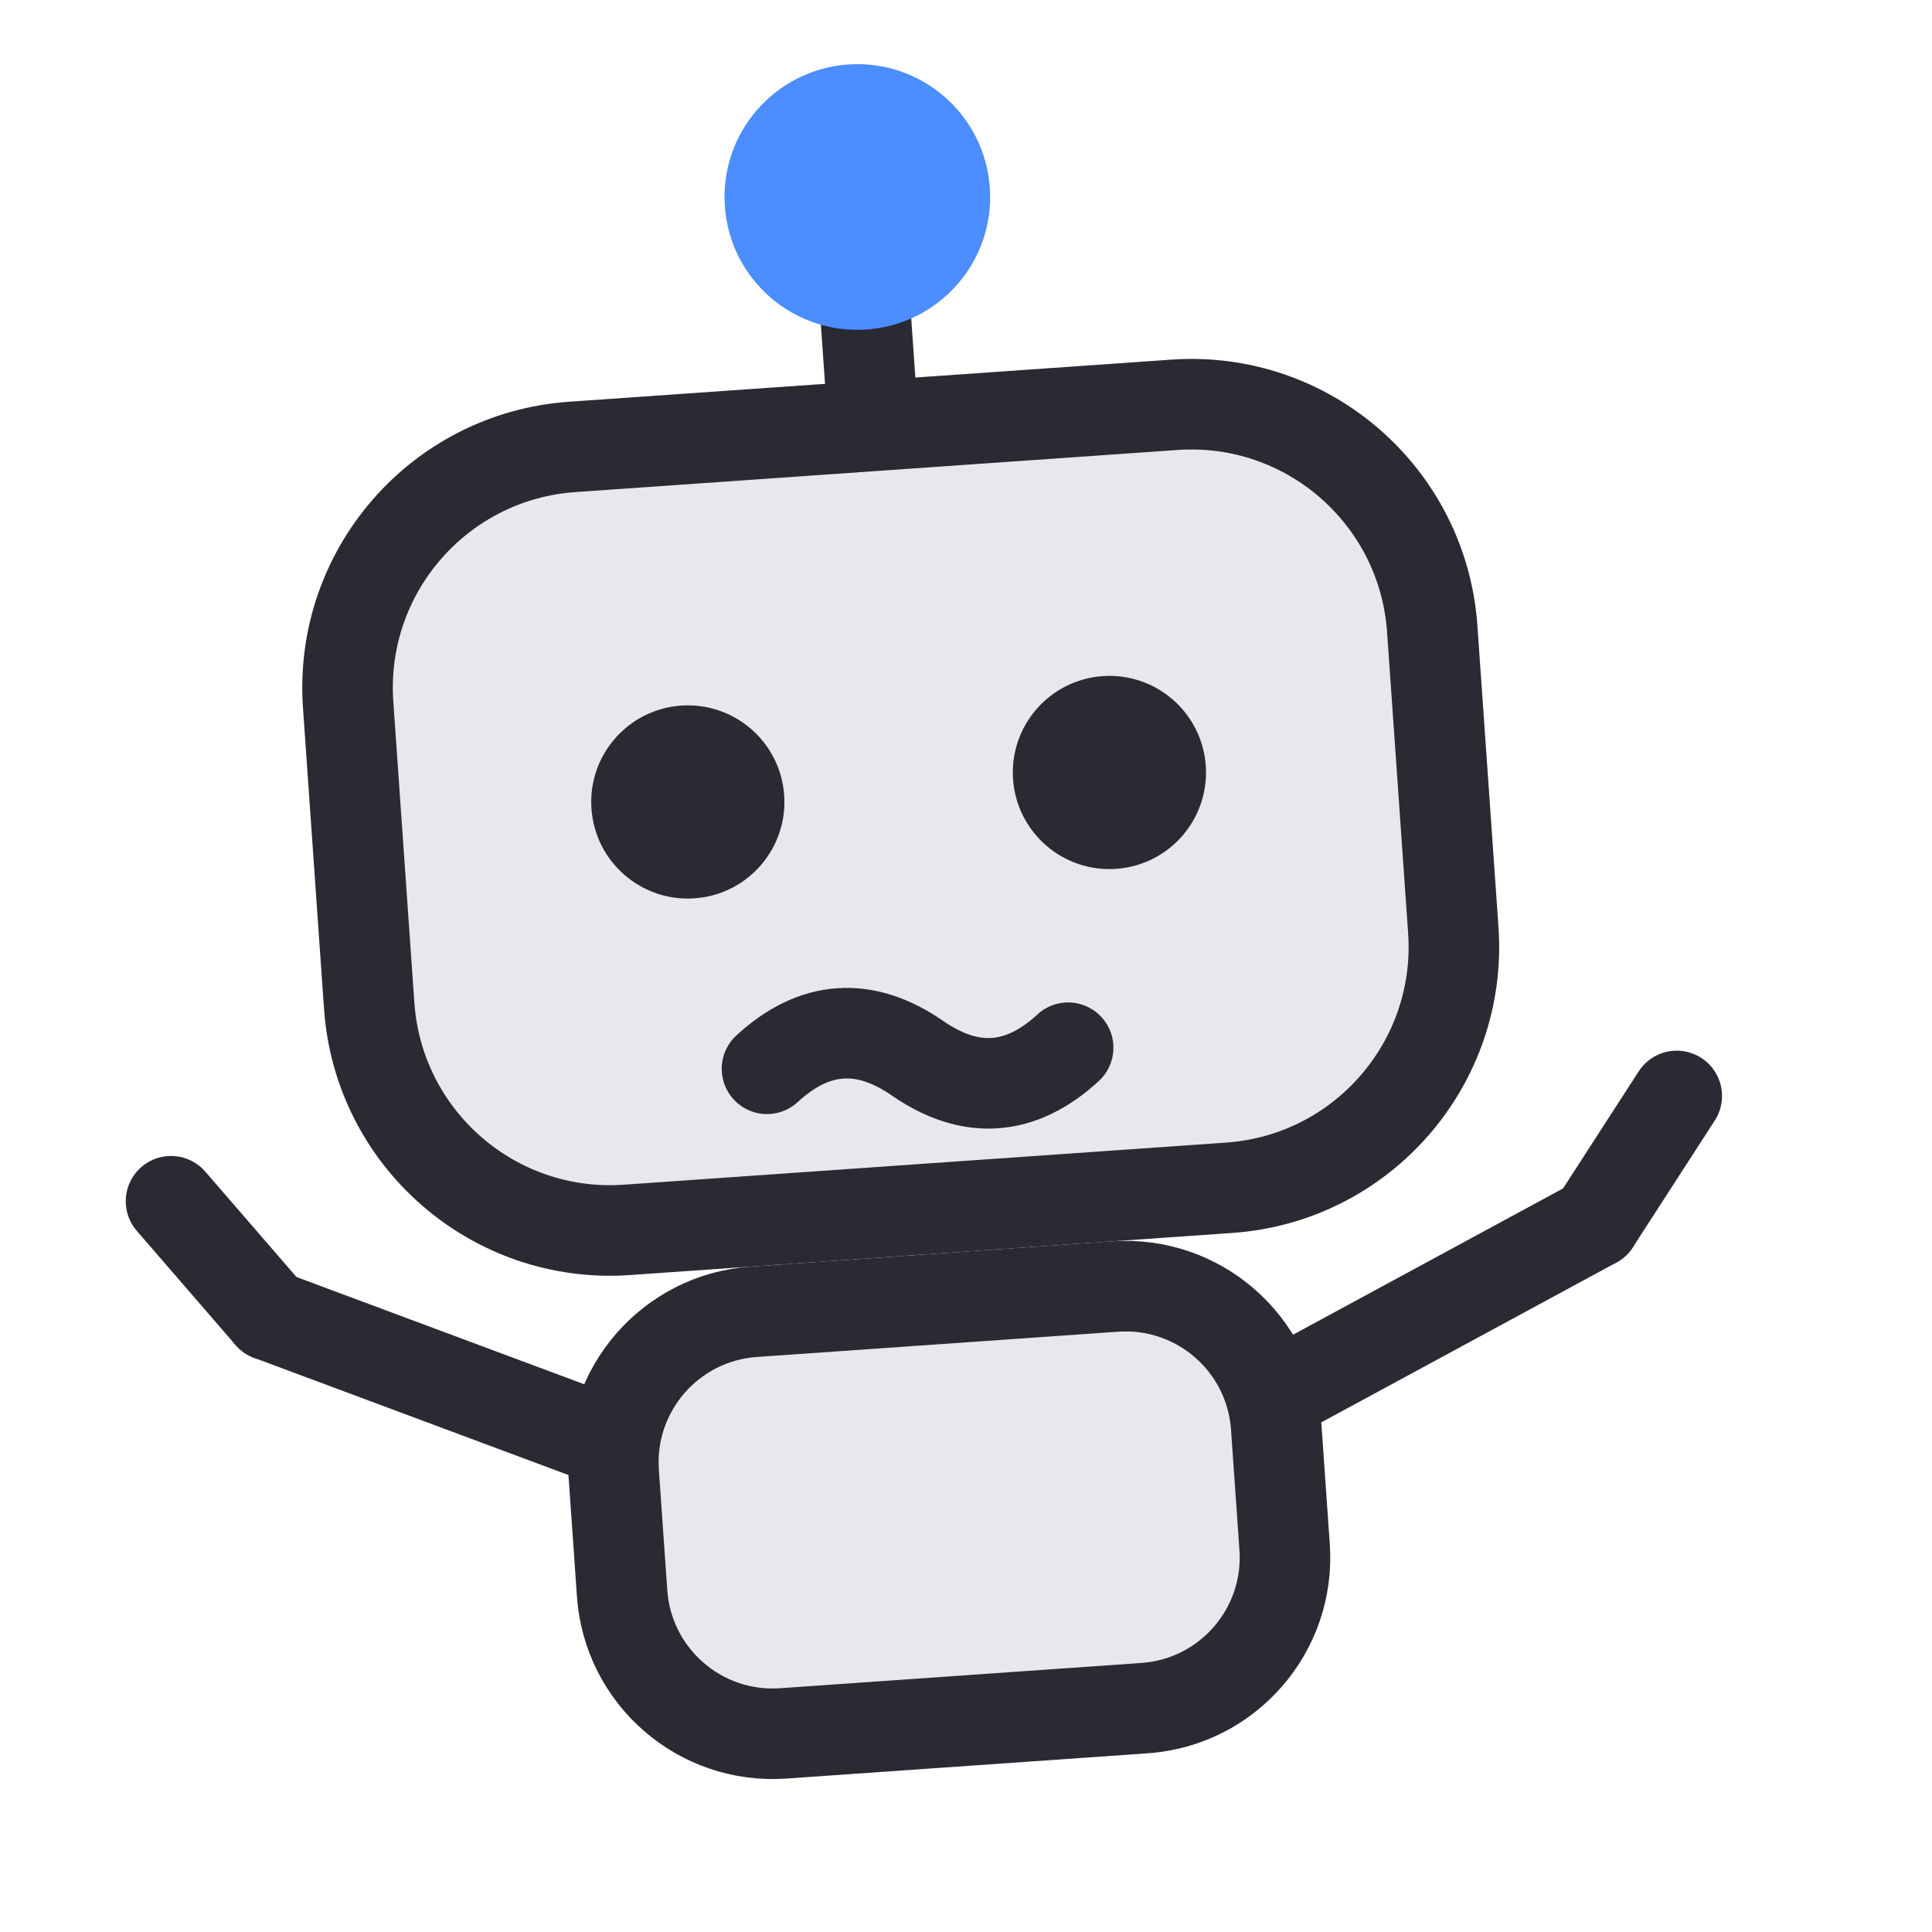
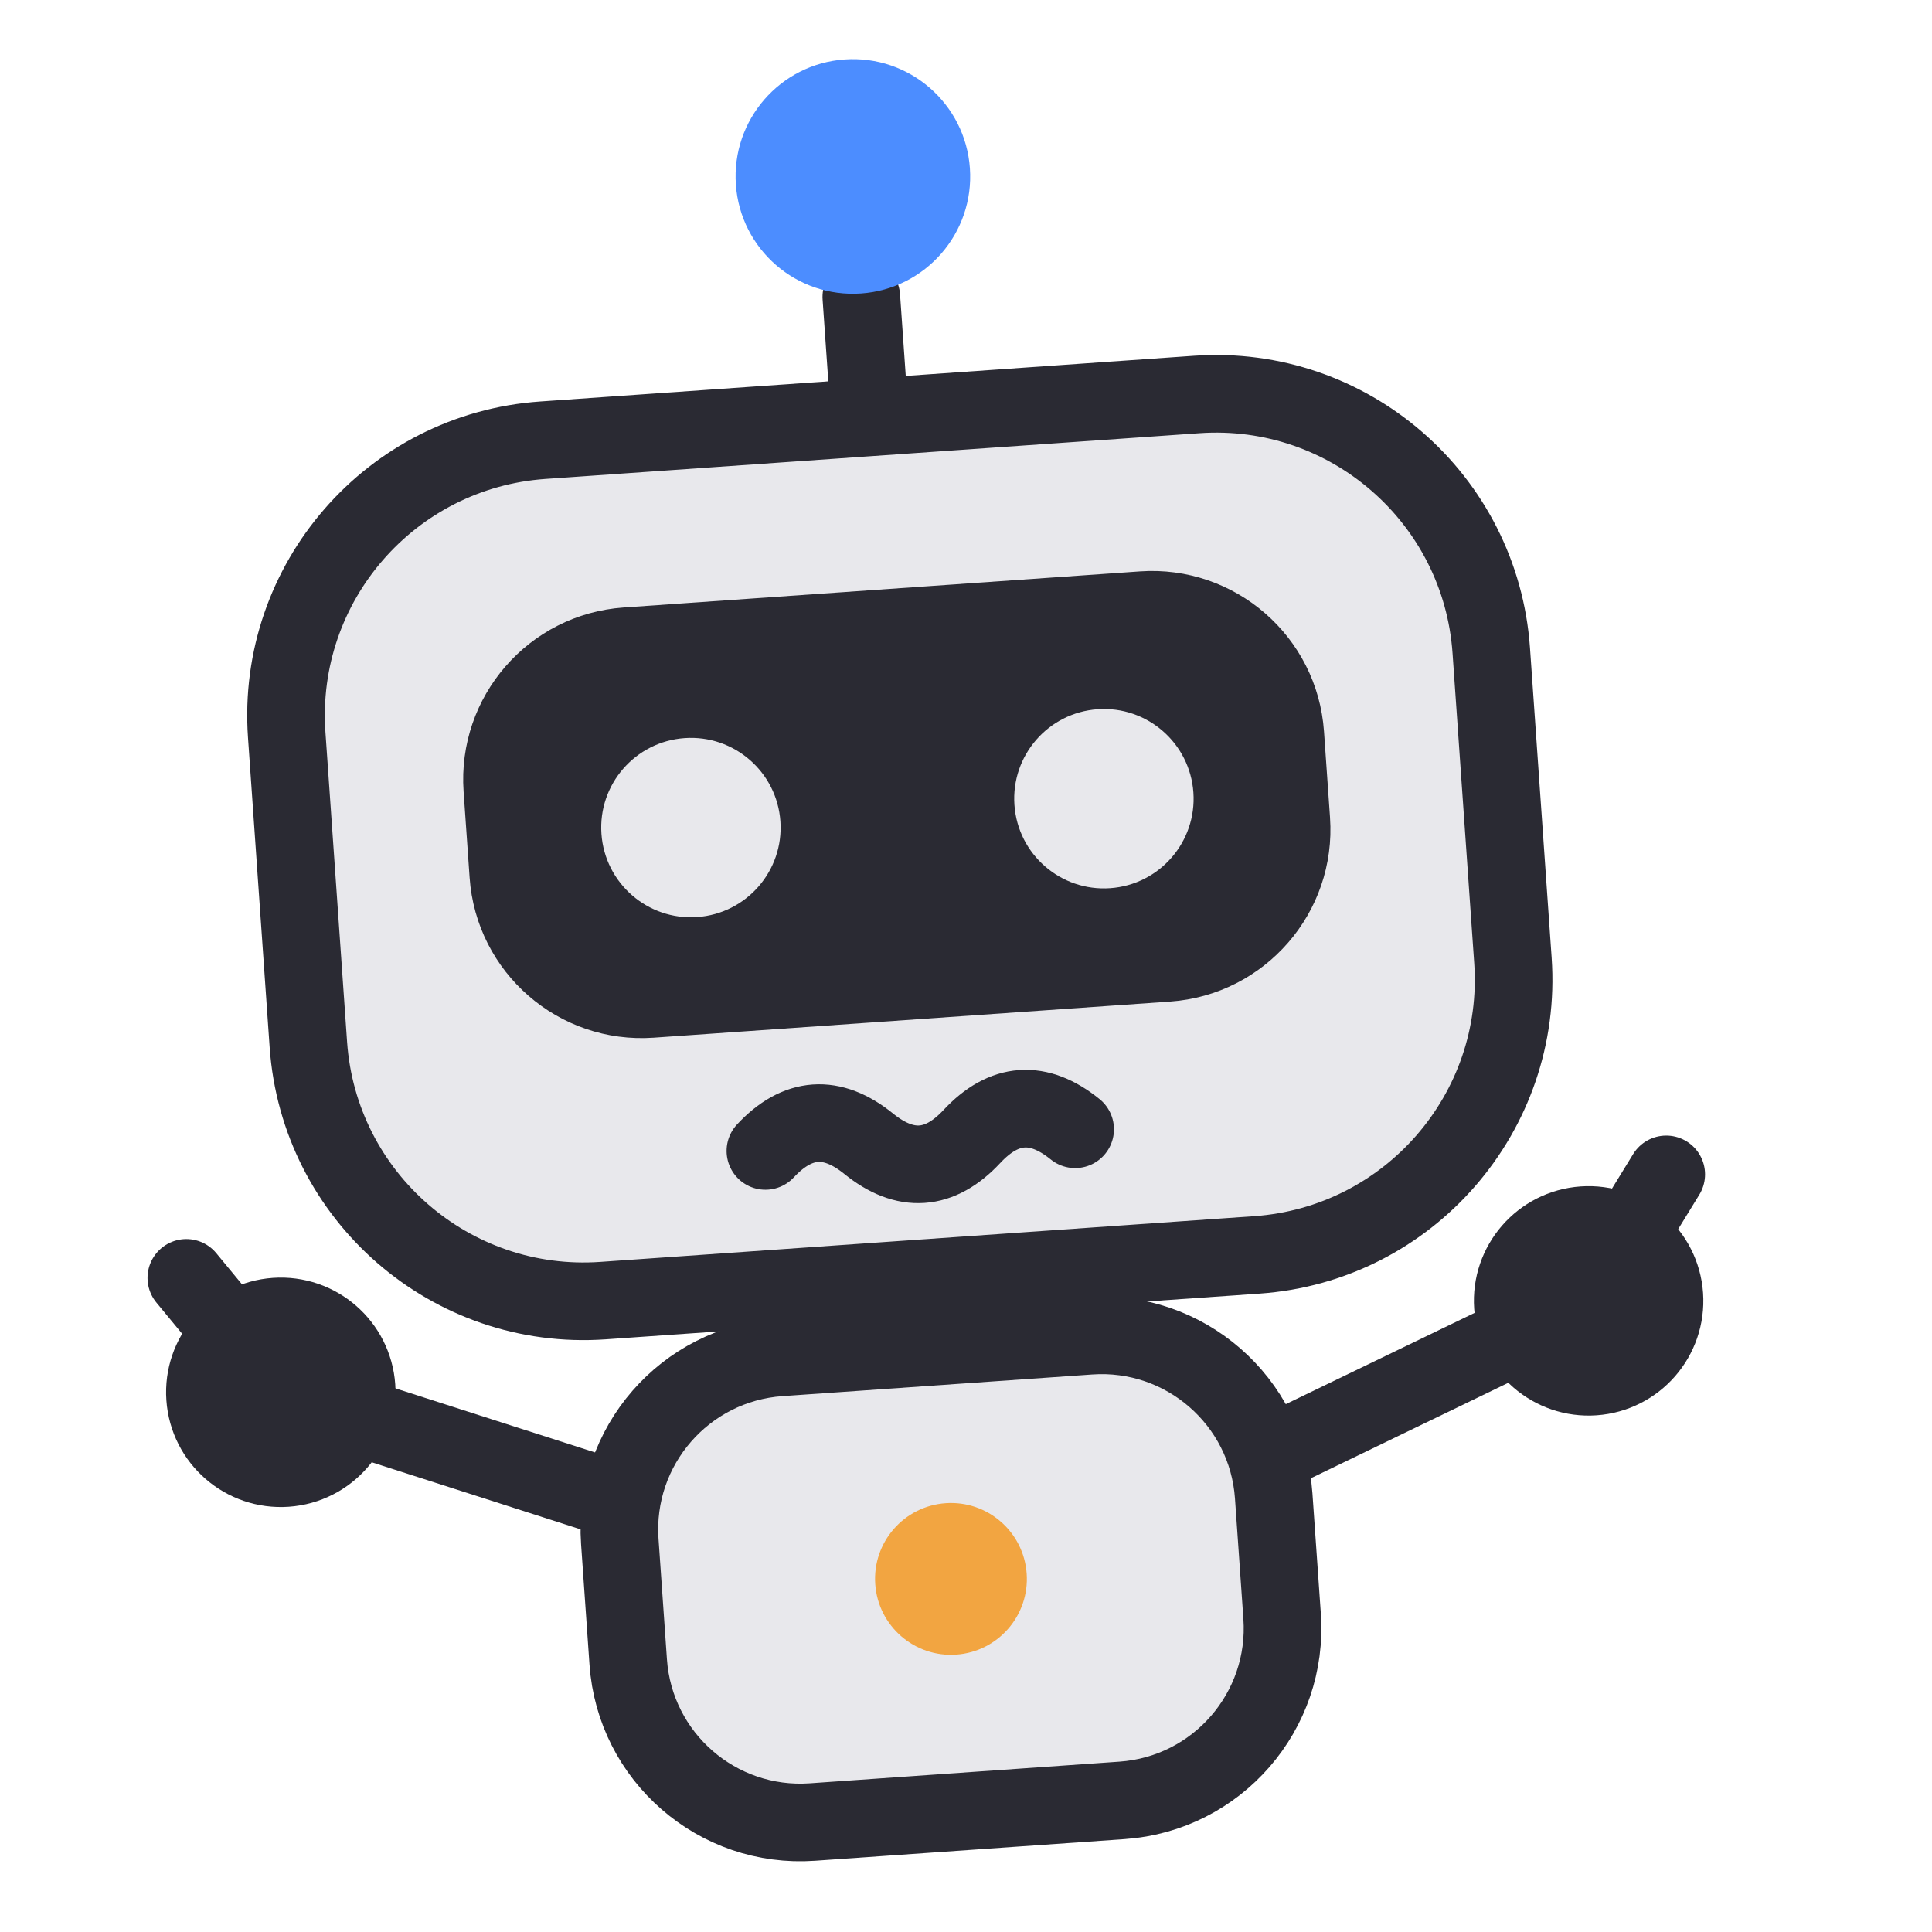
- <svg xmlns="http://www.w3.org/2000/svg" width="32" height="32" viewBox="0 0 32 32">
-   <g stroke="#2a2a33" stroke-width="1.5" stroke-linecap="round" stroke-linejoin="round">
-     <g transform="rotate(-4 16 29)">
-       <line x1="16" y1="5" x2="16" y2="7" />
-       <circle cx="16" cy="3.2" r="2.2" fill="#4c8dff" stroke="none" />
-       <rect x="7" y="7" width="18" height="13" rx="4" fill="#e8e8ec" />
-       <circle cx="12.5" cy="13" r="1.6" fill="#2a2a33" stroke="none" />
-       <circle cx="19.5" cy="13" r="1.6" fill="#2a2a33" stroke="none" />
-       <path d="M13.5 17.5q1.25-1 2.5 0t2.5 0" fill="none" />
-       <line x1="10.5" y1="23.5" x2="5" y2="21" />
-       <path d="M5 21l-1.5-2" fill="none" />
-       <line x1="21.5" y1="23.5" x2="27" y2="21" />
-       <path d="M27 21l1.5-2" fill="none" />
-       <rect x="10.5" y="21.5" width="11" height="7" rx="2.5" fill="#e8e8ec" />
+ <svg xmlns="http://www.w3.org/2000/svg" width="56" height="56" viewBox="0 0 56 56">
+   <g stroke="#2a2a33" stroke-width="2.25" stroke-linecap="round" stroke-linejoin="round">
+     <g transform="rotate(-4 28 52)">
+       <line x1="28" y1="8.5" x2="28" y2="12" />
+       <circle cx="28" cy="5" r="3.4" fill="#4c8dff" stroke="none" />
+       <rect x="10.5" y="12" width="35" height="25" rx="8" fill="#e8e8ec" />
+       <rect x="15.5" y="17" width="25" height="12.5" rx="5" fill="#2a2a33" stroke="none" />
+       <circle cx="22" cy="23.5" r="2.6" fill="#e8e8ec" stroke="none" />
+       <circle cx="34" cy="23.5" r="2.6" fill="#e8e8ec" stroke="none" />
+       <path d="M23.5 33q1.5-1.4 3 0t3 0t3 0" fill="none" />
+       <line x1="19" y1="43" x2="9" y2="39" />
+       <circle cx="9" cy="39" r="2.2" fill="#e8e8ec" />
+       <path d="M9 39l-2.5-3.5" fill="none" />
+       <line x1="37" y1="43" x2="47" y2="39" />
+       <circle cx="47" cy="39" r="2.2" fill="#e8e8ec" />
+       <path d="M47 39l2.5-3.5" fill="none" />
+       <rect x="18.5" y="39" width="19" height="13.5" rx="5" fill="#e8e8ec" />
+       <circle cx="28" cy="45.75" r="2.2" fill="#f2a541" stroke="none" />
    </g>
  </g>
</svg>
